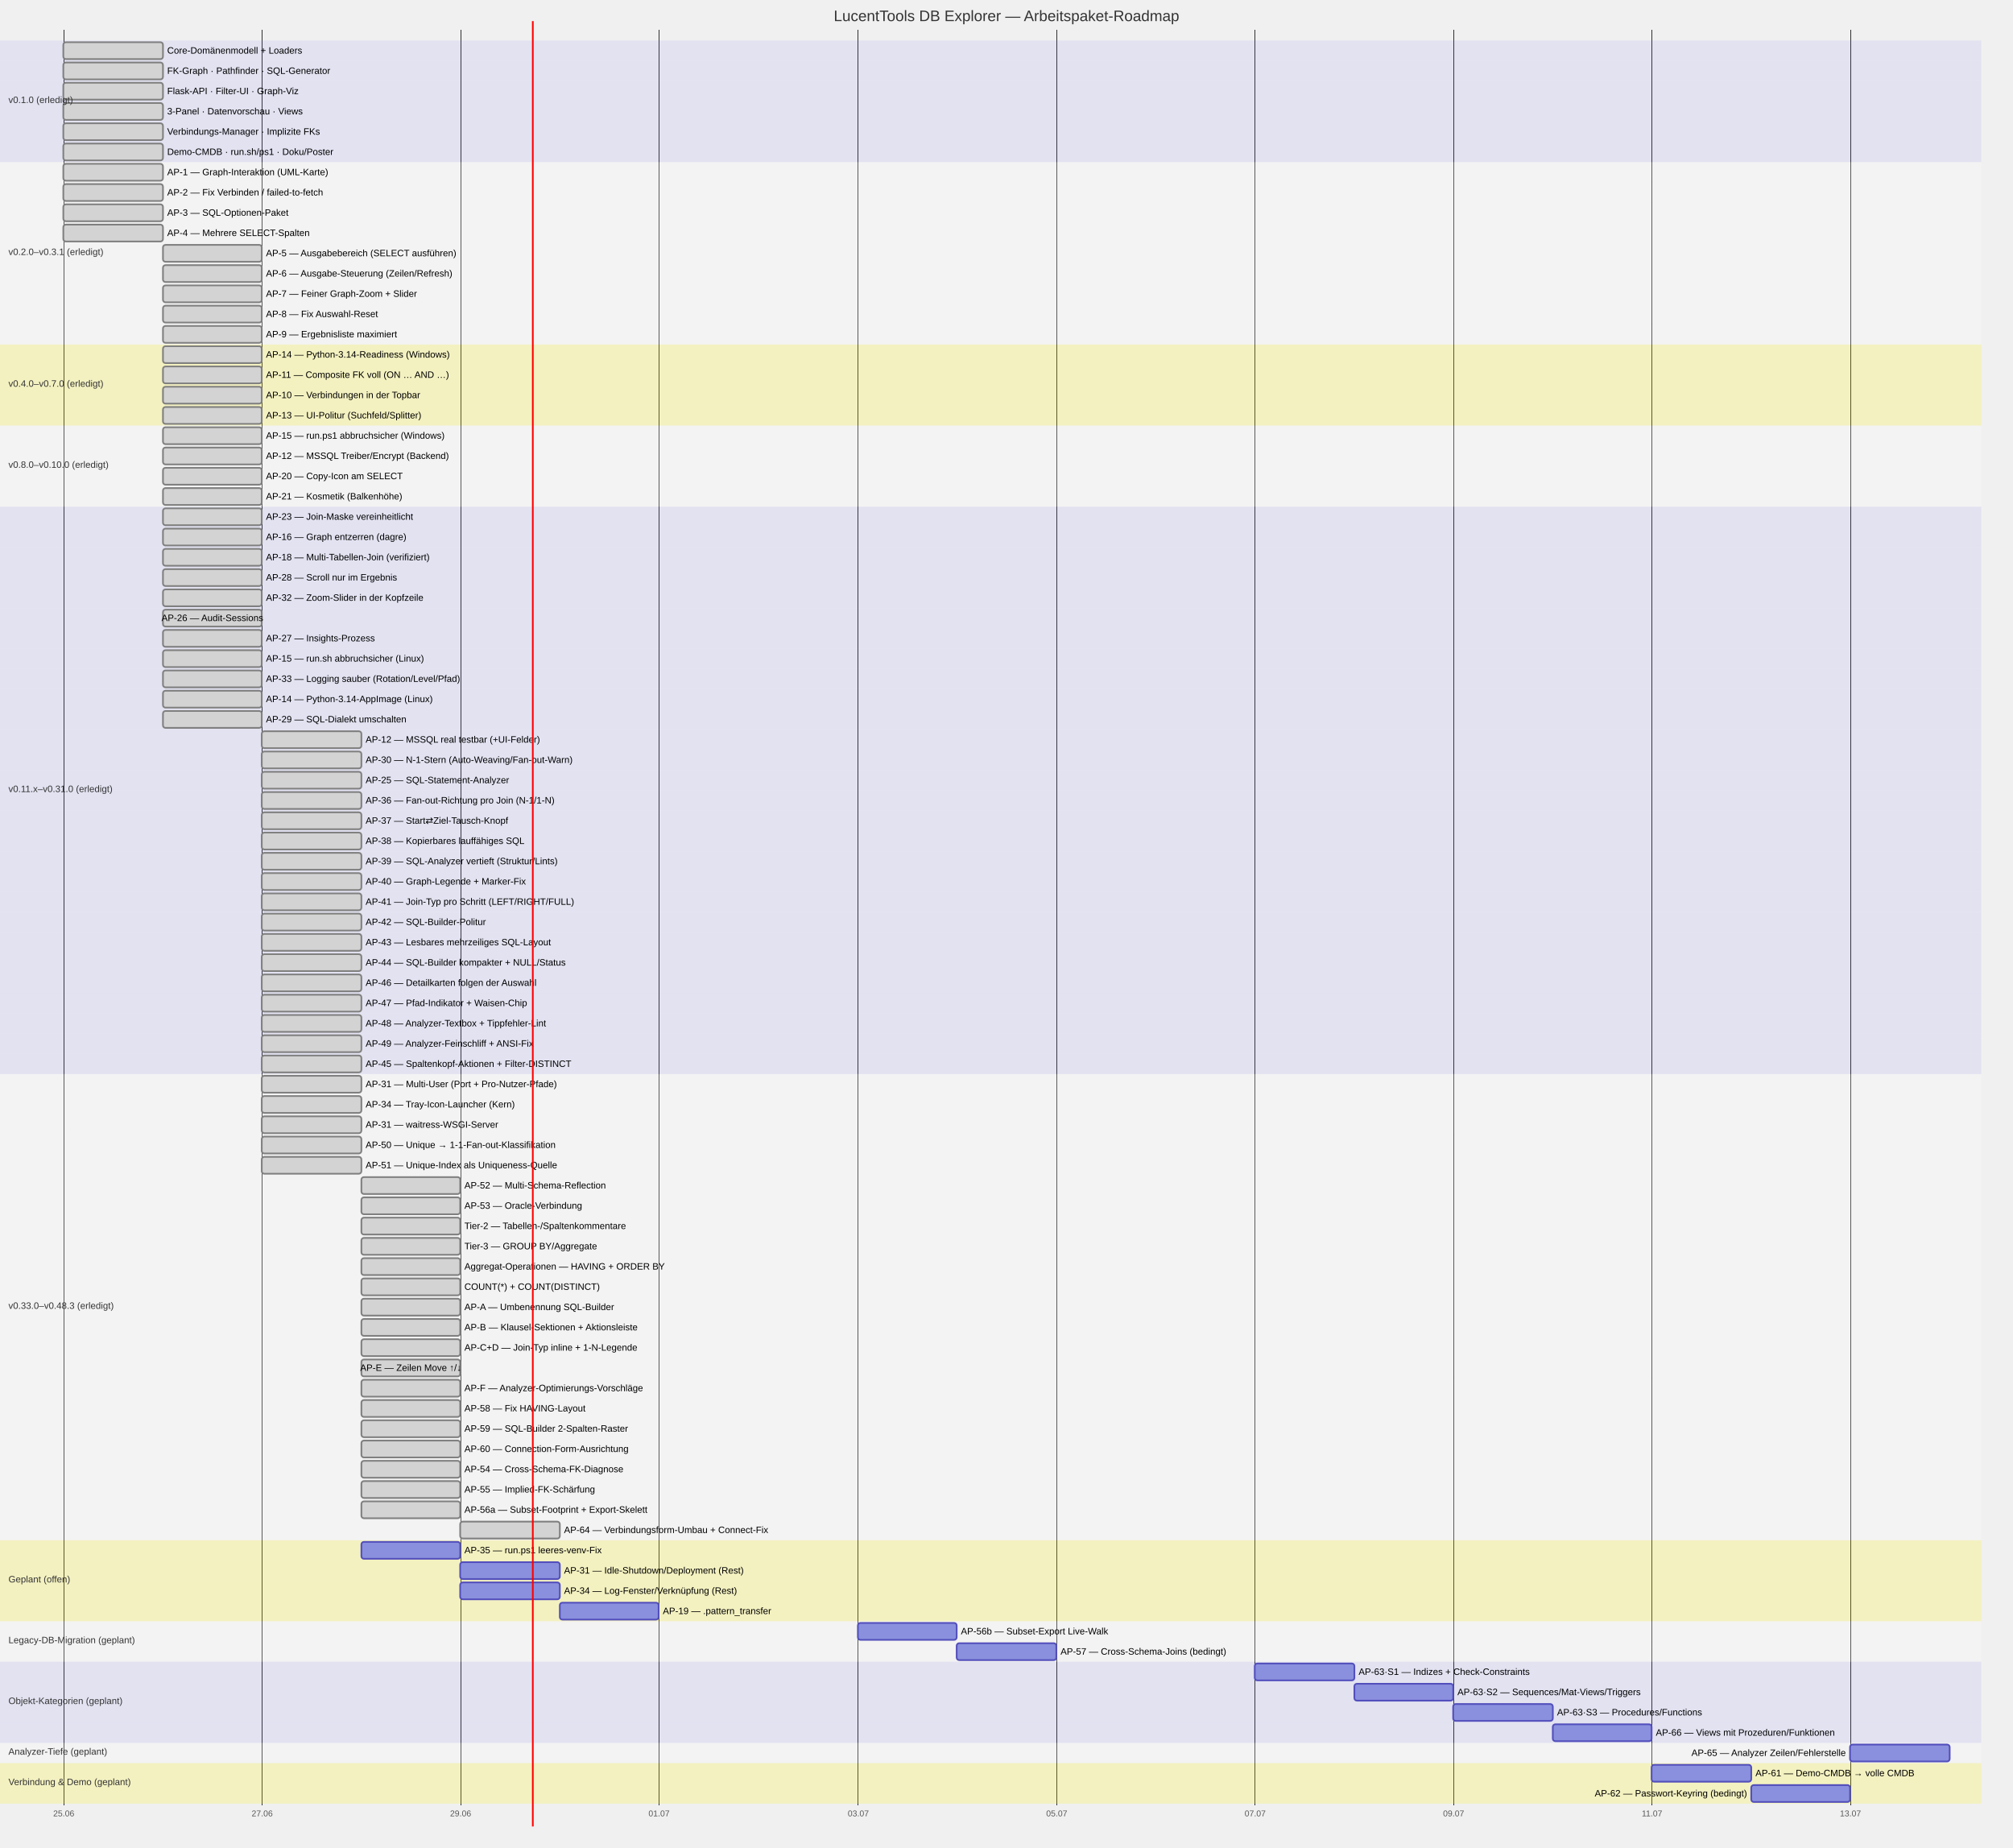
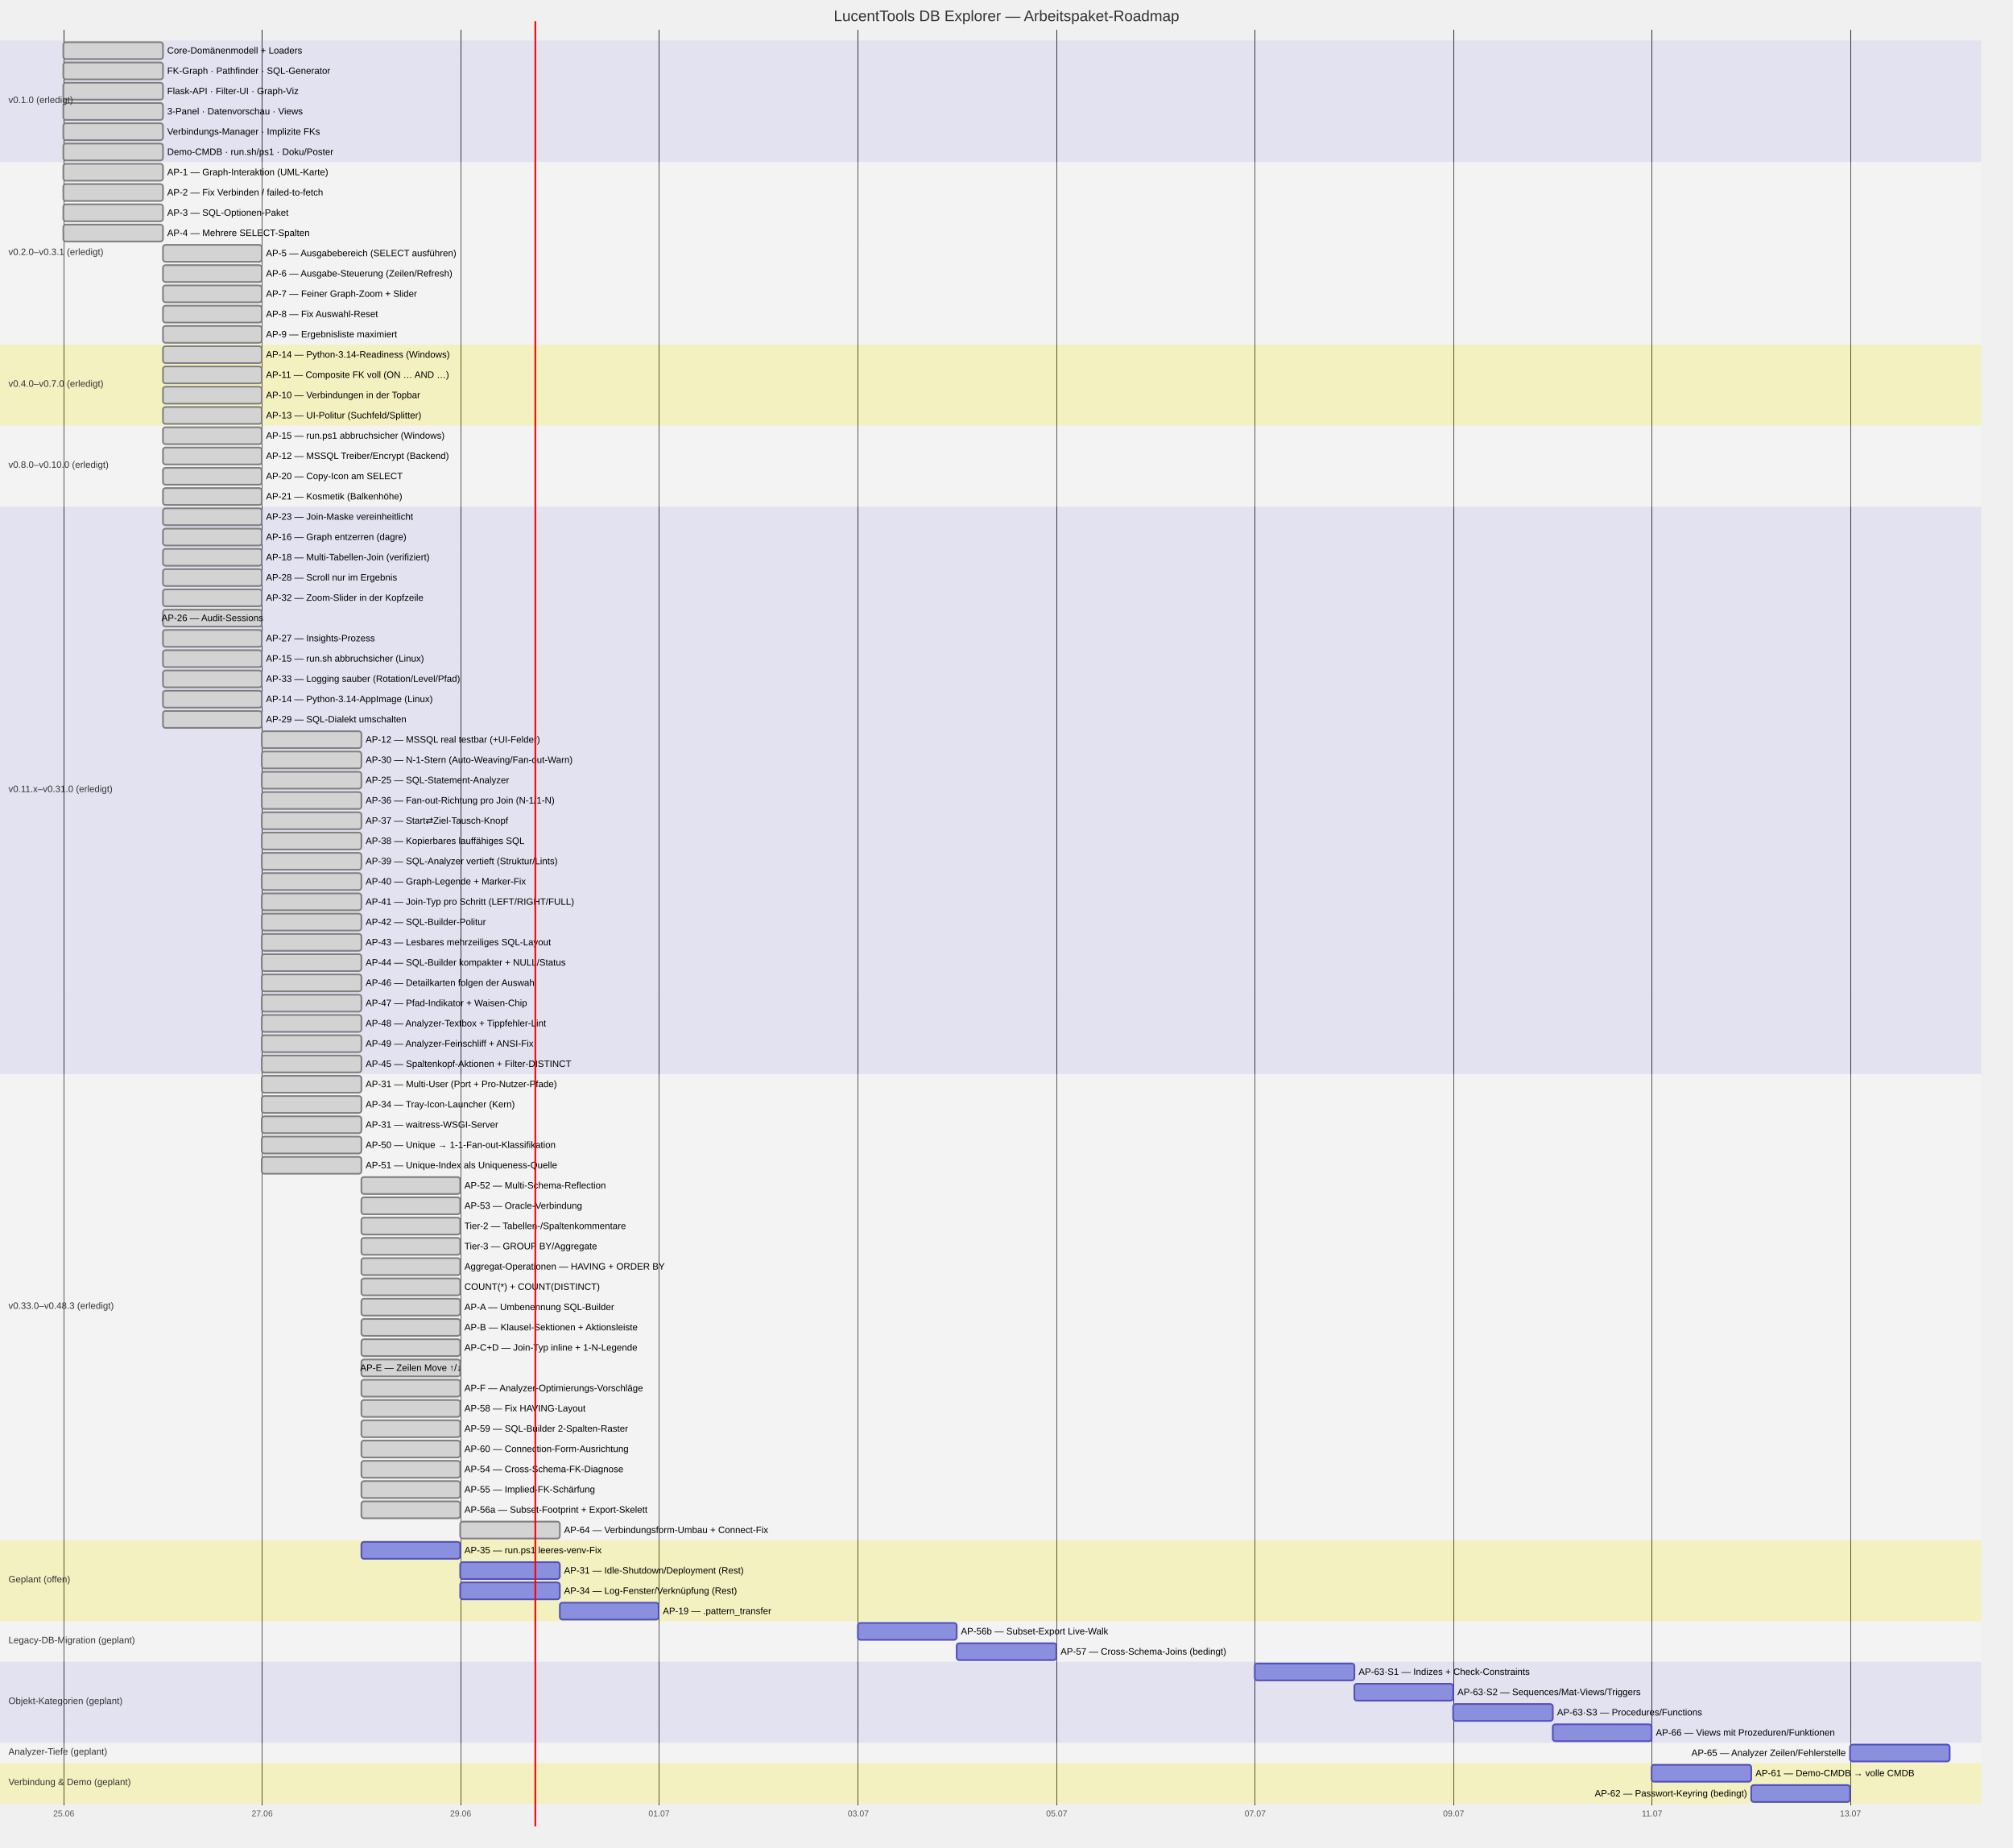
<svg xmlns="http://www.w3.org/2000/svg" id="my-svg" width="2384" viewBox="0 0 2384 2188" style="max-width: 2384px; background-color: transparent;" role="graphics-document document" aria-roledescription="gantt">
  <style>#my-svg{font-family:"trebuchet ms",verdana,arial,sans-serif;font-size:16px;fill:#333;}@keyframes edge-animation-frame{from{stroke-dashoffset:0;}}@keyframes dash{to{stroke-dashoffset:0;}}#my-svg .edge-animation-slow{stroke-dasharray:9,5!important;stroke-dashoffset:900;animation:dash 50s linear infinite;stroke-linecap:round;}#my-svg .edge-animation-fast{stroke-dasharray:9,5!important;stroke-dashoffset:900;animation:dash 20s linear infinite;stroke-linecap:round;}#my-svg .error-icon{fill:#552222;}#my-svg .error-text{fill:#552222;stroke:#552222;}#my-svg .edge-thickness-normal{stroke-width:1px;}#my-svg .edge-thickness-thick{stroke-width:3.5px;}#my-svg .edge-pattern-solid{stroke-dasharray:0;}#my-svg .edge-thickness-invisible{stroke-width:0;fill:none;}#my-svg .edge-pattern-dashed{stroke-dasharray:3;}#my-svg .edge-pattern-dotted{stroke-dasharray:2;}#my-svg .marker{fill:#333333;stroke:#333333;}#my-svg .marker.cross{stroke:#333333;}#my-svg svg{font-family:"trebuchet ms",verdana,arial,sans-serif;font-size:16px;}#my-svg p{margin:0;}#my-svg .mermaid-main-font{font-family:"trebuchet ms",verdana,arial,sans-serif;}#my-svg .exclude-range{fill:#eeeeee;}#my-svg .section{stroke:none;opacity:0.2;}#my-svg .section0{fill:rgba(102, 102, 255, 0.49);}#my-svg .section2{fill:#fff400;}#my-svg .section1,#my-svg .section3{fill:white;opacity:0.2;}#my-svg .sectionTitle0{fill:#333;}#my-svg .sectionTitle1{fill:#333;}#my-svg .sectionTitle2{fill:#333;}#my-svg .sectionTitle3{fill:#333;}#my-svg .sectionTitle{text-anchor:start;font-family:"trebuchet ms",verdana,arial,sans-serif;}#my-svg .grid .tick{stroke:lightgrey;opacity:0.8;shape-rendering:crispEdges;}#my-svg .grid .tick text{font-family:"trebuchet ms",verdana,arial,sans-serif;fill:#333;}#my-svg .grid path{stroke-width:0;}#my-svg .today{fill:none;stroke:red;stroke-width:2px;}#my-svg .task{stroke-width:2;}#my-svg .taskText{text-anchor:middle;font-family:"trebuchet ms",verdana,arial,sans-serif;}#my-svg .taskTextOutsideRight{fill:black;text-anchor:start;font-family:"trebuchet ms",verdana,arial,sans-serif;}#my-svg .taskTextOutsideLeft{fill:black;text-anchor:end;}#my-svg .task.clickable{cursor:pointer;}#my-svg .taskText.clickable{cursor:pointer;fill:#003163!important;font-weight:bold;}#my-svg .taskTextOutsideLeft.clickable{cursor:pointer;fill:#003163!important;font-weight:bold;}#my-svg .taskTextOutsideRight.clickable{cursor:pointer;fill:#003163!important;font-weight:bold;}#my-svg .taskText0,#my-svg .taskText1,#my-svg .taskText2,#my-svg .taskText3{fill:white;}#my-svg .task0,#my-svg .task1,#my-svg .task2,#my-svg .task3{fill:#8a90dd;stroke:#534fbc;}#my-svg .taskTextOutside0,#my-svg .taskTextOutside2{fill:black;}#my-svg .taskTextOutside1,#my-svg .taskTextOutside3{fill:black;}#my-svg .active0,#my-svg .active1,#my-svg .active2,#my-svg .active3{fill:#bfc7ff;stroke:#534fbc;}#my-svg .activeText0,#my-svg .activeText1,#my-svg .activeText2,#my-svg .activeText3{fill:black!important;}#my-svg .done0,#my-svg .done1,#my-svg .done2,#my-svg .done3{stroke:grey;fill:lightgrey;stroke-width:2;}#my-svg .doneText0,#my-svg .doneText1,#my-svg .doneText2,#my-svg .doneText3{fill:black!important;}#my-svg .doneText0.taskTextOutsideLeft,#my-svg .doneText0.taskTextOutsideRight,#my-svg .doneText1.taskTextOutsideLeft,#my-svg .doneText1.taskTextOutsideRight,#my-svg .doneText2.taskTextOutsideLeft,#my-svg .doneText2.taskTextOutsideRight,#my-svg .doneText3.taskTextOutsideLeft,#my-svg .doneText3.taskTextOutsideRight{fill:black!important;}#my-svg .crit0,#my-svg .crit1,#my-svg .crit2,#my-svg .crit3{stroke:#ff8888;fill:red;stroke-width:2;}#my-svg .activeCrit0,#my-svg .activeCrit1,#my-svg .activeCrit2,#my-svg .activeCrit3{stroke:#ff8888;fill:#bfc7ff;stroke-width:2;}#my-svg .doneCrit0,#my-svg .doneCrit1,#my-svg .doneCrit2,#my-svg .doneCrit3{stroke:#ff8888;fill:lightgrey;stroke-width:2;cursor:pointer;shape-rendering:crispEdges;}#my-svg .milestone{transform:rotate(45deg) scale(0.8,0.8);}#my-svg .milestoneText{font-style:italic;}#my-svg .doneCritText0,#my-svg .doneCritText1,#my-svg .doneCritText2,#my-svg .doneCritText3{fill:black!important;}#my-svg .doneCritText0.taskTextOutsideLeft,#my-svg .doneCritText0.taskTextOutsideRight,#my-svg .doneCritText1.taskTextOutsideLeft,#my-svg .doneCritText1.taskTextOutsideRight,#my-svg .doneCritText2.taskTextOutsideLeft,#my-svg .doneCritText2.taskTextOutsideRight,#my-svg .doneCritText3.taskTextOutsideLeft,#my-svg .doneCritText3.taskTextOutsideRight{fill:black!important;}#my-svg .vert{stroke:navy;}#my-svg .vertText{font-size:15px;text-anchor:middle;fill:navy!important;}#my-svg .activeCritText0,#my-svg .activeCritText1,#my-svg .activeCritText2,#my-svg .activeCritText3{fill:black!important;}#my-svg .titleText{text-anchor:middle;font-size:18px;fill:#333;font-family:"trebuchet ms",verdana,arial,sans-serif;}#my-svg .node .neo-node{stroke:#9370DB;}#my-svg [data-look="neo"].node rect,#my-svg [data-look="neo"].cluster rect,#my-svg [data-look="neo"].node polygon{stroke:#9370DB;filter:drop-shadow(1px 2px 2px rgba(185, 185, 185, 1));}#my-svg [data-look="neo"].node path{stroke:#9370DB;stroke-width:1px;}#my-svg [data-look="neo"].node .outer-path{filter:drop-shadow(1px 2px 2px rgba(185, 185, 185, 1));}#my-svg [data-look="neo"].node .neo-line path{stroke:#9370DB;filter:none;}#my-svg [data-look="neo"].node circle{stroke:#9370DB;filter:drop-shadow(1px 2px 2px rgba(185, 185, 185, 1));}#my-svg [data-look="neo"].node circle .state-start{fill:#000000;}#my-svg [data-look="neo"].icon-shape .icon{fill:#9370DB;filter:drop-shadow(1px 2px 2px rgba(185, 185, 185, 1));}#my-svg [data-look="neo"].icon-shape .icon-neo path{stroke:#9370DB;filter:drop-shadow(1px 2px 2px rgba(185, 185, 185, 1));}#my-svg :root{--mermaid-font-family:"trebuchet ms",verdana,arial,sans-serif;}</style>
  <g />
  <g class="grid" transform="translate(75, 2138)" fill="none" font-size="10" font-family="sans-serif" text-anchor="middle">
    <path class="domain" stroke="currentColor" d="M0.5,-2103V0.5H2234.5V-2103" />
    <g class="tick" opacity="1" transform="translate(0.5,0)">
      <line stroke="currentColor" y2="-2103" />
      <text fill="#000" y="3" dy="1em" stroke="none" font-size="10" style="text-anchor: middle;"> 25.06</text>
    </g>
    <g class="tick" opacity="1" transform="translate(235.5,0)">
      <line stroke="currentColor" y2="-2103" />
      <text fill="#000" y="3" dy="1em" stroke="none" font-size="10" style="text-anchor: middle;"> 27.06</text>
    </g>
    <g class="tick" opacity="1" transform="translate(470.5,0)">
      <line stroke="currentColor" y2="-2103" />
      <text fill="#000" y="3" dy="1em" stroke="none" font-size="10" style="text-anchor: middle;"> 29.06</text>
    </g>
    <g class="tick" opacity="1" transform="translate(705.5,0)">
      <line stroke="currentColor" y2="-2103" />
      <text fill="#000" y="3" dy="1em" stroke="none" font-size="10" style="text-anchor: middle;"> 01.07</text>
    </g>
    <g class="tick" opacity="1" transform="translate(941.5,0)">
      <line stroke="currentColor" y2="-2103" />
      <text fill="#000" y="3" dy="1em" stroke="none" font-size="10" style="text-anchor: middle;"> 03.07</text>
    </g>
    <g class="tick" opacity="1" transform="translate(1176.5,0)">
      <line stroke="currentColor" y2="-2103" />
      <text fill="#000" y="3" dy="1em" stroke="none" font-size="10" style="text-anchor: middle;"> 05.07</text>
    </g>
    <g class="tick" opacity="1" transform="translate(1411.5,0)">
      <line stroke="currentColor" y2="-2103" />
      <text fill="#000" y="3" dy="1em" stroke="none" font-size="10" style="text-anchor: middle;"> 07.07</text>
    </g>
    <g class="tick" opacity="1" transform="translate(1646.5,0)">
      <line stroke="currentColor" y2="-2103" />
      <text fill="#000" y="3" dy="1em" stroke="none" font-size="10" style="text-anchor: middle;"> 09.07</text>
    </g>
    <g class="tick" opacity="1" transform="translate(1881.5,0)">
      <line stroke="currentColor" y2="-2103" />
      <text fill="#000" y="3" dy="1em" stroke="none" font-size="10" style="text-anchor: middle;"> 11.07</text>
    </g>
    <g class="tick" opacity="1" transform="translate(2116.5,0)">
      <line stroke="currentColor" y2="-2103" />
      <text fill="#000" y="3" dy="1em" stroke="none" font-size="10" style="text-anchor: middle;"> 13.07</text>
    </g>
  </g>
  <g>
    <rect x="0" y="48" width="2346.5" height="24" class="section section0" />
    <rect x="0" y="72" width="2346.5" height="24" class="section section0" />
    <rect x="0" y="96" width="2346.5" height="24" class="section section0" />
    <rect x="0" y="120" width="2346.5" height="24" class="section section0" />
    <rect x="0" y="144" width="2346.5" height="24" class="section section0" />
    <rect x="0" y="168" width="2346.5" height="24" class="section section0" />
    <rect x="0" y="192" width="2346.5" height="24" class="section section1" />
    <rect x="0" y="216" width="2346.5" height="24" class="section section1" />
    <rect x="0" y="240" width="2346.5" height="24" class="section section1" />
    <rect x="0" y="264" width="2346.5" height="24" class="section section1" />
    <rect x="0" y="288" width="2346.5" height="24" class="section section1" />
    <rect x="0" y="312" width="2346.5" height="24" class="section section1" />
    <rect x="0" y="336" width="2346.5" height="24" class="section section1" />
    <rect x="0" y="360" width="2346.5" height="24" class="section section1" />
    <rect x="0" y="384" width="2346.5" height="24" class="section section1" />
    <rect x="0" y="408" width="2346.5" height="24" class="section section2" />
    <rect x="0" y="432" width="2346.5" height="24" class="section section2" />
    <rect x="0" y="456" width="2346.5" height="24" class="section section2" />
    <rect x="0" y="480" width="2346.5" height="24" class="section section2" />
    <rect x="0" y="504" width="2346.5" height="24" class="section section3" />
    <rect x="0" y="528" width="2346.5" height="24" class="section section3" />
    <rect x="0" y="552" width="2346.5" height="24" class="section section3" />
    <rect x="0" y="576" width="2346.5" height="24" class="section section3" />
    <rect x="0" y="600" width="2346.5" height="24" class="section section0" />
    <rect x="0" y="624" width="2346.5" height="24" class="section section0" />
    <rect x="0" y="648" width="2346.5" height="24" class="section section0" />
    <rect x="0" y="672" width="2346.5" height="24" class="section section0" />
    <rect x="0" y="696" width="2346.5" height="24" class="section section0" />
    <rect x="0" y="720" width="2346.5" height="24" class="section section0" />
    <rect x="0" y="744" width="2346.5" height="24" class="section section0" />
    <rect x="0" y="768" width="2346.5" height="24" class="section section0" />
    <rect x="0" y="792" width="2346.5" height="24" class="section section0" />
    <rect x="0" y="816" width="2346.5" height="24" class="section section0" />
    <rect x="0" y="840" width="2346.5" height="24" class="section section0" />
    <rect x="0" y="864" width="2346.5" height="24" class="section section0" />
    <rect x="0" y="888" width="2346.5" height="24" class="section section0" />
    <rect x="0" y="912" width="2346.5" height="24" class="section section0" />
    <rect x="0" y="936" width="2346.5" height="24" class="section section0" />
    <rect x="0" y="960" width="2346.5" height="24" class="section section0" />
    <rect x="0" y="984" width="2346.5" height="24" class="section section0" />
    <rect x="0" y="1008" width="2346.5" height="24" class="section section0" />
    <rect x="0" y="1032" width="2346.5" height="24" class="section section0" />
    <rect x="0" y="1056" width="2346.5" height="24" class="section section0" />
    <rect x="0" y="1080" width="2346.5" height="24" class="section section0" />
    <rect x="0" y="1104" width="2346.5" height="24" class="section section0" />
    <rect x="0" y="1128" width="2346.5" height="24" class="section section0" />
    <rect x="0" y="1152" width="2346.5" height="24" class="section section0" />
    <rect x="0" y="1176" width="2346.5" height="24" class="section section0" />
    <rect x="0" y="1200" width="2346.5" height="24" class="section section0" />
    <rect x="0" y="1224" width="2346.5" height="24" class="section section0" />
    <rect x="0" y="1248" width="2346.5" height="24" class="section section0" />
    <rect x="0" y="1272" width="2346.5" height="24" class="section section1" />
    <rect x="0" y="1296" width="2346.5" height="24" class="section section1" />
    <rect x="0" y="1320" width="2346.5" height="24" class="section section1" />
    <rect x="0" y="1344" width="2346.5" height="24" class="section section1" />
    <rect x="0" y="1368" width="2346.5" height="24" class="section section1" />
    <rect x="0" y="1392" width="2346.5" height="24" class="section section1" />
    <rect x="0" y="1416" width="2346.5" height="24" class="section section1" />
    <rect x="0" y="1440" width="2346.5" height="24" class="section section1" />
    <rect x="0" y="1464" width="2346.5" height="24" class="section section1" />
    <rect x="0" y="1488" width="2346.5" height="24" class="section section1" />
    <rect x="0" y="1512" width="2346.5" height="24" class="section section1" />
    <rect x="0" y="1536" width="2346.5" height="24" class="section section1" />
    <rect x="0" y="1560" width="2346.5" height="24" class="section section1" />
    <rect x="0" y="1584" width="2346.5" height="24" class="section section1" />
    <rect x="0" y="1608" width="2346.5" height="24" class="section section1" />
    <rect x="0" y="1632" width="2346.5" height="24" class="section section1" />
    <rect x="0" y="1656" width="2346.5" height="24" class="section section1" />
    <rect x="0" y="1680" width="2346.5" height="24" class="section section1" />
    <rect x="0" y="1704" width="2346.5" height="24" class="section section1" />
    <rect x="0" y="1728" width="2346.5" height="24" class="section section1" />
    <rect x="0" y="1752" width="2346.5" height="24" class="section section1" />
    <rect x="0" y="1776" width="2346.5" height="24" class="section section1" />
    <rect x="0" y="1824" width="2346.5" height="24" class="section section2" />
    <rect x="0" y="1800" width="2346.5" height="24" class="section section1" />
    <rect x="0" y="1848" width="2346.5" height="24" class="section section2" />
    <rect x="0" y="1872" width="2346.5" height="24" class="section section2" />
    <rect x="0" y="1896" width="2346.5" height="24" class="section section2" />
    <rect x="0" y="1920" width="2346.5" height="24" class="section section3" />
    <rect x="0" y="1944" width="2346.5" height="24" class="section section3" />
    <rect x="0" y="1968" width="2346.5" height="24" class="section section0" />
    <rect x="0" y="1992" width="2346.5" height="24" class="section section0" />
    <rect x="0" y="2016" width="2346.5" height="24" class="section section0" />
    <rect x="0" y="2040" width="2346.5" height="24" class="section section0" />
    <rect x="0" y="2088" width="2346.5" height="24" class="section section2" />
    <rect x="0" y="2112" width="2346.5" height="24" class="section section2" />
    <rect x="0" y="2064" width="2346.5" height="24" class="section section1" />
  </g>
  <g>
    <rect id="my-svg-d1" rx="3" ry="3" x="75" y="50" width="118" height="20" transform-origin="134px 60px" class="task done0" />
    <rect id="my-svg-d2" rx="3" ry="3" x="75" y="74" width="118" height="20" transform-origin="134px 84px" class="task done0" />
    <rect id="my-svg-d3" rx="3" ry="3" x="75" y="98" width="118" height="20" transform-origin="134px 108px" class="task done0" />
    <rect id="my-svg-d4" rx="3" ry="3" x="75" y="122" width="118" height="20" transform-origin="134px 132px" class="task done0" />
    <rect id="my-svg-d5" rx="3" ry="3" x="75" y="146" width="118" height="20" transform-origin="134px 156px" class="task done0" />
    <rect id="my-svg-d6" rx="3" ry="3" x="75" y="170" width="118" height="20" transform-origin="134px 180px" class="task done0" />
    <rect id="my-svg-a1" rx="3" ry="3" x="75" y="194" width="118" height="20" transform-origin="134px 204px" class="task done1" />
    <rect id="my-svg-a2" rx="3" ry="3" x="75" y="218" width="118" height="20" transform-origin="134px 228px" class="task done1" />
    <rect id="my-svg-a3" rx="3" ry="3" x="75" y="242" width="118" height="20" transform-origin="134px 252px" class="task done1" />
    <rect id="my-svg-a4" rx="3" ry="3" x="75" y="266" width="118" height="20" transform-origin="134px 276px" class="task done1" />
    <rect id="my-svg-a5" rx="3" ry="3" x="193" y="290" width="117" height="20" transform-origin="251.5px 300px" class="task done1" />
    <rect id="my-svg-a6" rx="3" ry="3" x="193" y="314" width="117" height="20" transform-origin="251.5px 324px" class="task done1" />
    <rect id="my-svg-a7" rx="3" ry="3" x="193" y="338" width="117" height="20" transform-origin="251.5px 348px" class="task done1" />
    <rect id="my-svg-a8" rx="3" ry="3" x="193" y="362" width="117" height="20" transform-origin="251.5px 372px" class="task done1" />
    <rect id="my-svg-a9" rx="3" ry="3" x="193" y="386" width="117" height="20" transform-origin="251.5px 396px" class="task done1" />
    <rect id="my-svg-b1" rx="3" ry="3" x="193" y="410" width="117" height="20" transform-origin="251.5px 420px" class="task done2" />
    <rect id="my-svg-b2" rx="3" ry="3" x="193" y="434" width="117" height="20" transform-origin="251.5px 444px" class="task done2" />
    <rect id="my-svg-b3" rx="3" ry="3" x="193" y="458" width="117" height="20" transform-origin="251.5px 468px" class="task done2" />
    <rect id="my-svg-b4" rx="3" ry="3" x="193" y="482" width="117" height="20" transform-origin="251.5px 492px" class="task done2" />
    <rect id="my-svg-c1" rx="3" ry="3" x="193" y="506" width="117" height="20" transform-origin="251.5px 516px" class="task done3" />
    <rect id="my-svg-c2" rx="3" ry="3" x="193" y="530" width="117" height="20" transform-origin="251.5px 540px" class="task done3" />
    <rect id="my-svg-c3" rx="3" ry="3" x="193" y="554" width="117" height="20" transform-origin="251.5px 564px" class="task done3" />
    <rect id="my-svg-c4" rx="3" ry="3" x="193" y="578" width="117" height="20" transform-origin="251.5px 588px" class="task done3" />
    <rect id="my-svg-e1" rx="3" ry="3" x="193" y="602" width="117" height="20" transform-origin="251.5px 612px" class="task done0" />
    <rect id="my-svg-e2" rx="3" ry="3" x="193" y="626" width="117" height="20" transform-origin="251.5px 636px" class="task done0" />
    <rect id="my-svg-e3" rx="3" ry="3" x="193" y="650" width="117" height="20" transform-origin="251.5px 660px" class="task done0" />
    <rect id="my-svg-e4" rx="3" ry="3" x="193" y="674" width="117" height="20" transform-origin="251.5px 684px" class="task done0" />
    <rect id="my-svg-e5" rx="3" ry="3" x="193" y="698" width="117" height="20" transform-origin="251.5px 708px" class="task done0" />
    <rect id="my-svg-e6" rx="3" ry="3" x="193" y="722" width="117" height="20" transform-origin="251.5px 732px" class="task done0" />
    <rect id="my-svg-e7" rx="3" ry="3" x="193" y="746" width="117" height="20" transform-origin="251.5px 756px" class="task done0" />
    <rect id="my-svg-e8" rx="3" ry="3" x="193" y="770" width="117" height="20" transform-origin="251.5px 780px" class="task done0" />
    <rect id="my-svg-e9" rx="3" ry="3" x="193" y="794" width="117" height="20" transform-origin="251.5px 804px" class="task done0" />
    <rect id="my-svg-e10" rx="3" ry="3" x="193" y="818" width="117" height="20" transform-origin="251.5px 828px" class="task done0" />
    <rect id="my-svg-e11" rx="3" ry="3" x="193" y="842" width="117" height="20" transform-origin="251.5px 852px" class="task done0" />
    <rect id="my-svg-e12" rx="3" ry="3" x="310" y="866" width="118" height="20" transform-origin="369px 876px" class="task done0" />
    <rect id="my-svg-e13" rx="3" ry="3" x="310" y="890" width="118" height="20" transform-origin="369px 900px" class="task done0" />
    <rect id="my-svg-e14" rx="3" ry="3" x="310" y="914" width="118" height="20" transform-origin="369px 924px" class="task done0" />
    <rect id="my-svg-e15" rx="3" ry="3" x="310" y="938" width="118" height="20" transform-origin="369px 948px" class="task done0" />
    <rect id="my-svg-e16" rx="3" ry="3" x="310" y="962" width="118" height="20" transform-origin="369px 972px" class="task done0" />
    <rect id="my-svg-e17" rx="3" ry="3" x="310" y="986" width="118" height="20" transform-origin="369px 996px" class="task done0" />
    <rect id="my-svg-e18" rx="3" ry="3" x="310" y="1010" width="118" height="20" transform-origin="369px 1020px" class="task done0" />
    <rect id="my-svg-e19" rx="3" ry="3" x="310" y="1034" width="118" height="20" transform-origin="369px 1044px" class="task done0" />
    <rect id="my-svg-e20" rx="3" ry="3" x="310" y="1058" width="118" height="20" transform-origin="369px 1068px" class="task done0" />
    <rect id="my-svg-e21" rx="3" ry="3" x="310" y="1082" width="118" height="20" transform-origin="369px 1092px" class="task done0" />
    <rect id="my-svg-e22" rx="3" ry="3" x="310" y="1106" width="118" height="20" transform-origin="369px 1116px" class="task done0" />
    <rect id="my-svg-e23" rx="3" ry="3" x="310" y="1130" width="118" height="20" transform-origin="369px 1140px" class="task done0" />
    <rect id="my-svg-e24" rx="3" ry="3" x="310" y="1154" width="118" height="20" transform-origin="369px 1164px" class="task done0" />
    <rect id="my-svg-e25" rx="3" ry="3" x="310" y="1178" width="118" height="20" transform-origin="369px 1188px" class="task done0" />
    <rect id="my-svg-e26" rx="3" ry="3" x="310" y="1202" width="118" height="20" transform-origin="369px 1212px" class="task done0" />
    <rect id="my-svg-e27" rx="3" ry="3" x="310" y="1226" width="118" height="20" transform-origin="369px 1236px" class="task done0" />
    <rect id="my-svg-e28" rx="3" ry="3" x="310" y="1250" width="118" height="20" transform-origin="369px 1260px" class="task done0" />
    <rect id="my-svg-f1" rx="3" ry="3" x="310" y="1274" width="118" height="20" transform-origin="369px 1284px" class="task done1" />
    <rect id="my-svg-f2" rx="3" ry="3" x="310" y="1298" width="118" height="20" transform-origin="369px 1308px" class="task done1" />
    <rect id="my-svg-f3" rx="3" ry="3" x="310" y="1322" width="118" height="20" transform-origin="369px 1332px" class="task done1" />
    <rect id="my-svg-f4" rx="3" ry="3" x="310" y="1346" width="118" height="20" transform-origin="369px 1356px" class="task done1" />
    <rect id="my-svg-f5" rx="3" ry="3" x="310" y="1370" width="118" height="20" transform-origin="369px 1380px" class="task done1" />
    <rect id="my-svg-f6" rx="3" ry="3" x="428" y="1394" width="117" height="20" transform-origin="486.5px 1404px" class="task done1" />
    <rect id="my-svg-f7" rx="3" ry="3" x="428" y="1418" width="117" height="20" transform-origin="486.5px 1428px" class="task done1" />
    <rect id="my-svg-f8" rx="3" ry="3" x="428" y="1442" width="117" height="20" transform-origin="486.5px 1452px" class="task done1" />
    <rect id="my-svg-f9" rx="3" ry="3" x="428" y="1466" width="117" height="20" transform-origin="486.5px 1476px" class="task done1" />
    <rect id="my-svg-f10" rx="3" ry="3" x="428" y="1490" width="117" height="20" transform-origin="486.5px 1500px" class="task done1" />
    <rect id="my-svg-f11" rx="3" ry="3" x="428" y="1514" width="117" height="20" transform-origin="486.5px 1524px" class="task done1" />
    <rect id="my-svg-f12" rx="3" ry="3" x="428" y="1538" width="117" height="20" transform-origin="486.5px 1548px" class="task done1" />
    <rect id="my-svg-f13" rx="3" ry="3" x="428" y="1562" width="117" height="20" transform-origin="486.5px 1572px" class="task done1" />
    <rect id="my-svg-f14" rx="3" ry="3" x="428" y="1586" width="117" height="20" transform-origin="486.5px 1596px" class="task done1" />
    <rect id="my-svg-f15" rx="3" ry="3" x="428" y="1610" width="117" height="20" transform-origin="486.5px 1620px" class="task done1" />
    <rect id="my-svg-f16" rx="3" ry="3" x="428" y="1634" width="117" height="20" transform-origin="486.5px 1644px" class="task done1" />
    <rect id="my-svg-f17" rx="3" ry="3" x="428" y="1658" width="117" height="20" transform-origin="486.5px 1668px" class="task done1" />
    <rect id="my-svg-f18" rx="3" ry="3" x="428" y="1682" width="117" height="20" transform-origin="486.5px 1692px" class="task done1" />
    <rect id="my-svg-f19" rx="3" ry="3" x="428" y="1706" width="117" height="20" transform-origin="486.5px 1716px" class="task done1" />
    <rect id="my-svg-f20" rx="3" ry="3" x="428" y="1730" width="117" height="20" transform-origin="486.5px 1740px" class="task done1" />
    <rect id="my-svg-f21" rx="3" ry="3" x="428" y="1754" width="117" height="20" transform-origin="486.5px 1764px" class="task done1" />
    <rect id="my-svg-f22" rx="3" ry="3" x="428" y="1778" width="117" height="20" transform-origin="486.5px 1788px" class="task done1" />
    <rect id="my-svg-p3" rx="3" ry="3" x="428" y="1826" width="117" height="20" transform-origin="486.5px 1836px" class="task task2" />
    <rect id="my-svg-f23" rx="3" ry="3" x="545" y="1802" width="118" height="20" transform-origin="604px 1812px" class="task done1" />
    <rect id="my-svg-p5" rx="3" ry="3" x="545" y="1850" width="118" height="20" transform-origin="604px 1860px" class="task task2" />
    <rect id="my-svg-p6" rx="3" ry="3" x="545" y="1874" width="118" height="20" transform-origin="604px 1884px" class="task task2" />
    <rect id="my-svg-p11" rx="3" ry="3" x="663" y="1898" width="117" height="20" transform-origin="721.5px 1908px" class="task task2" />
    <rect id="my-svg-p22" rx="3" ry="3" x="1016" y="1922" width="117" height="20" transform-origin="1074.5px 1932px" class="task task3" />
    <rect id="my-svg-p23" rx="3" ry="3" x="1133" y="1946" width="118" height="20" transform-origin="1192px 1956px" class="task task3" />
    <rect id="my-svg-p30" rx="3" ry="3" x="1486" y="1970" width="118" height="20" transform-origin="1545px 1980px" class="task task0" />
    <rect id="my-svg-p31" rx="3" ry="3" x="1604" y="1994" width="117" height="20" transform-origin="1662.5px 2004px" class="task task0" />
    <rect id="my-svg-p32" rx="3" ry="3" x="1721" y="2018" width="118" height="20" transform-origin="1780px 2028px" class="task task0" />
    <rect id="my-svg-p33" rx="3" ry="3" x="1839" y="2042" width="117" height="20" transform-origin="1897.5px 2052px" class="task task0" />
    <rect id="my-svg-p41" rx="3" ry="3" x="1956" y="2090" width="118" height="20" transform-origin="2015px 2100px" class="task task2" />
    <rect id="my-svg-p42" rx="3" ry="3" x="2074" y="2114" width="117" height="20" transform-origin="2132.5px 2124px" class="task task2" />
    <rect id="my-svg-p35" rx="3" ry="3" x="2191" y="2066" width="118" height="20" transform-origin="2250px 2076px" class="task task1" />
    <text id="my-svg-d1-text" font-size="11" x="198" y="63.5" class="taskTextOutsideRight taskTextOutside0  doneText0 width-157.0771484375">Core-Domänenmodell + Loaders          </text>
    <text id="my-svg-d2-text" font-size="11" x="198" y="87.5" class="taskTextOutsideRight taskTextOutside0  doneText0 width-191.59716796875">FK-Graph · Pathfinder · SQL-Generator </text>
    <text id="my-svg-d3-text" font-size="11" x="198" y="111.5" class="taskTextOutsideRight taskTextOutside0  doneText0 width-155.171875">Flask-API · Filter-UI · Graph-Viz     </text>
    <text id="my-svg-d4-text" font-size="11" x="198" y="135.5" class="taskTextOutsideRight taskTextOutside0  doneText0 width-158.5380859375">3-Panel · Datenvorschau · Views       </text>
    <text id="my-svg-d5-text" font-size="11" x="198" y="159.5" class="taskTextOutsideRight taskTextOutside0  doneText0 width-179.1416015625">Verbindungs-Manager · Implizite FKs   </text>
    <text id="my-svg-d6-text" font-size="11" x="198" y="183.5" class="taskTextOutsideRight taskTextOutside0  doneText0 width-194.73388671875">Demo-CMDB · run.sh/ps1 · Doku/Poster  </text>
    <text id="my-svg-a1-text" font-size="11" x="198" y="207.5" class="taskTextOutsideRight taskTextOutside1  doneText1 width-187.953125">AP-1 — Graph-Interaktion (UML-Karte)        </text>
    <text id="my-svg-a2-text" font-size="11" x="198" y="231.5" class="taskTextOutsideRight taskTextOutside1  doneText1 width-189.296875">AP-2 — Fix Verbinden / failed-to-fetch      </text>
    <text id="my-svg-a3-text" font-size="11" x="198" y="255.5" class="taskTextOutsideRight taskTextOutside1  doneText1 width-136.41455078125">AP-3 — SQL-Optionen-Paket                   </text>
    <text id="my-svg-a4-text" font-size="11" x="198" y="279.5" class="taskTextOutsideRight taskTextOutside1  doneText1 width-156.21875">AP-4 — Mehrere SELECT-Spalten               </text>
    <text id="my-svg-a5-text" font-size="11" x="315" y="303.5" class="taskTextOutsideRight taskTextOutside1  doneText1 width-212.640625">AP-5 — Ausgabebereich (SELECT ausführen)    </text>
    <text id="my-svg-a6-text" font-size="11" x="315" y="327.5" class="taskTextOutsideRight taskTextOutside1  doneText1 width-214.796875">AP-6 — Ausgabe-Steuerung (Zeilen/Refresh)   </text>
    <text id="my-svg-a7-text" font-size="11" x="315" y="351.5" class="taskTextOutsideRight taskTextOutside1  doneText1 width-173.501953125">AP-7 — Feiner Graph-Zoom + Slider           </text>
    <text id="my-svg-a8-text" font-size="11" x="315" y="375.5" class="taskTextOutsideRight taskTextOutside1  doneText1 width-125.8818359375">AP-8 — Fix Auswahl-Reset                    </text>
    <text id="my-svg-a9-text" font-size="11" x="315" y="399.5" class="taskTextOutsideRight taskTextOutside1  doneText1 width-154.16064453125">AP-9 — Ergebnisliste maximiert              </text>
    <text id="my-svg-b1-text" font-size="11" x="315" y="423.5" class="taskTextOutsideRight taskTextOutside2  doneText2 width-208.53125">AP-14 — Python-3.14-Readiness (Windows)     </text>
    <text id="my-svg-b2-text" font-size="11" x="315" y="447.5" class="taskTextOutsideRight taskTextOutside2  doneText2 width-202.59375">AP-11 — Composite FK voll (ON … AND …)      </text>
    <text id="my-svg-b3-text" font-size="11" x="315" y="471.5" class="taskTextOutsideRight taskTextOutside2  doneText2 width-179.13623046875">AP-10 — Verbindungen in der Topbar          </text>
    <text id="my-svg-b4-text" font-size="11" x="315" y="495.5" class="taskTextOutsideRight taskTextOutside2  doneText2 width-185.84375">AP-13 — UI-Politur (Suchfeld/Splitter)      </text>
    <text id="my-svg-c1-text" font-size="11" x="315" y="519.5" class="taskTextOutsideRight taskTextOutside3  doneText3 width-206.4375">AP-15 — run.ps1 abbruchsicher (Windows)     </text>
    <text id="my-svg-c2-text" font-size="11" x="315" y="543.5" class="taskTextOutsideRight taskTextOutside3  doneText3 width-207.84375">AP-12 — MSSQL Treiber/Encrypt (Backend)     </text>
    <text id="my-svg-c3-text" font-size="11" x="315" y="567.5" class="taskTextOutsideRight taskTextOutside3  doneText3 width-149.162109375">AP-20 — Copy-Icon am SELECT                 </text>
    <text id="my-svg-c4-text" font-size="11" x="315" y="591.5" class="taskTextOutsideRight taskTextOutside3  doneText3 width-155.546875">AP-21 — Kosmetik (Balkenhöhe)               </text>
    <text id="my-svg-e1-text" font-size="11" x="315" y="615.5" class="taskTextOutsideRight taskTextOutside0  doneText0 width-173.287109375">AP-23 — Join-Maske vereinheitlicht          </text>
    <text id="my-svg-e2-text" font-size="11" x="315" y="639.5" class="taskTextOutsideRight taskTextOutside0  doneText0 width-163.109375">AP-16 — Graph entzerren (dagre)             </text>
    <text id="my-svg-e3-text" font-size="11" x="315" y="663.5" class="taskTextOutsideRight taskTextOutside0  doneText0 width-197.640625">AP-18 — Multi-Tabellen-Join (verifiziert)   </text>
    <text id="my-svg-e4-text" font-size="11" x="315" y="687.5" class="taskTextOutsideRight taskTextOutside0  doneText0 width-150.77685546875">AP-28 — Scroll nur im Ergebnis              </text>
    <text id="my-svg-e5-text" font-size="11" x="315" y="711.5" class="taskTextOutsideRight taskTextOutside0  doneText0 width-183.1875">AP-32 — Zoom-Slider in der Kopfzeile        </text>
    <text id="my-svg-e6-text" font-size="11" x="251.5" y="735.5" class="taskText taskText0  doneText0 width-112.70654296875">AP-26 — Audit-Sessions                      </text>
    <text id="my-svg-e7-text" font-size="11" x="315" y="759.5" class="taskTextOutsideRight taskTextOutside0  doneText0 width-120.41943359375">AP-27 — Insights-Prozess                    </text>
    <text id="my-svg-e8-text" font-size="11" x="315" y="783.5" class="taskTextOutsideRight taskTextOutside0  doneText0 width-183.75">AP-15 — run.sh abbruchsicher (Linux)        </text>
    <text id="my-svg-e9-text" font-size="11" x="315" y="807.5" class="taskTextOutsideRight taskTextOutside0  doneText0 width-228.703125">AP-33 — Logging sauber (Rotation/Level/Pfad) </text>
    <text id="my-svg-e10-text" font-size="11" x="315" y="831.5" class="taskTextOutsideRight taskTextOutside0  doneText0 width-192.046875">AP-14 — Python-3.14-AppImage (Linux)         </text>
    <text id="my-svg-e11-text" font-size="11" x="315" y="855.5" class="taskTextOutsideRight taskTextOutside0  doneText0 width-159.8125">AP-29 — SQL-Dialekt umschalten               </text>
    <text id="my-svg-e12-text" font-size="11" x="433" y="879.5" class="taskTextOutsideRight taskTextOutside0  doneText0 width-197.984375">AP-12 — MSSQL real testbar (+UI-Felder)      </text>
    <text id="my-svg-e13-text" font-size="11" x="433" y="903.5" class="taskTextOutsideRight taskTextOutside0  doneText0 width-241.125">AP-30 — N-1-Stern (Auto-Weaving/Fan-out-Warn) </text>
    <text id="my-svg-e14-text" font-size="11" x="433" y="927.5" class="taskTextOutsideRight taskTextOutside0  doneText0 width-163.7373046875">AP-25 — SQL-Statement-Analyzer               </text>
    <text id="my-svg-e15-text" font-size="11" x="433" y="951.5" class="taskTextOutsideRight taskTextOutside0  doneText0 width-221.765625">AP-36 — Fan-out-Richtung pro Join (N-1/1-N)  </text>
    <text id="my-svg-e16-text" font-size="11" x="433" y="975.5" class="taskTextOutsideRight taskTextOutside0  doneText0 width-164.2294921875">AP-37 — Start⇄Ziel-Tausch-Knopf              </text>
    <text id="my-svg-e17-text" font-size="11" x="433" y="999.5" class="taskTextOutsideRight taskTextOutside0  doneText0 width-180.388671875">AP-38 — Kopierbares lauffähiges SQL          </text>
    <text id="my-svg-e18-text" font-size="11" x="433" y="1023.5" class="taskTextOutsideRight taskTextOutside0  doneText0 width-229.40625">AP-39 — SQL-Analyzer vertieft (Struktur/Lints) </text>
    <text id="my-svg-e19-text" font-size="11" x="433" y="1047.5" class="taskTextOutsideRight taskTextOutside0  doneText0 width-182.83251953125">AP-40 — Graph-Legende + Marker-Fix           </text>
    <text id="my-svg-e20-text" font-size="11" x="433" y="1071.5" class="taskTextOutsideRight taskTextOutside0  doneText0 width-240.8125">AP-41 — Join-Typ pro Schritt (LEFT/RIGHT/FULL) </text>
    <text id="my-svg-e21-text" font-size="11" x="433" y="1095.5" class="taskTextOutsideRight taskTextOutside0  doneText0 width-137.5693359375">AP-42 — SQL-Builder-Politur                 </text>
    <text id="my-svg-e22-text" font-size="11" x="433" y="1119.5" class="taskTextOutsideRight taskTextOutside0  doneText0 width-210.3369140625">AP-43 — Lesbares mehrzeiliges SQL-Layout      </text>
    <text id="my-svg-e23-text" font-size="11" x="433" y="1143.5" class="taskTextOutsideRight taskTextOutside0  doneText0 width-230.50537109375">AP-44 — SQL-Builder kompakter + NULL/Status </text>
    <text id="my-svg-e24-text" font-size="11" x="433" y="1167.5" class="taskTextOutsideRight taskTextOutside0  doneText0 width-200.8125">AP-46 — Detailkarten folgen der Auswahl       </text>
    <text id="my-svg-e25-text" font-size="11" x="433" y="1191.5" class="taskTextOutsideRight taskTextOutside0  doneText0 width-185.6875">AP-47 — Pfad-Indikator + Waisen-Chip         </text>
    <text id="my-svg-e26-text" font-size="11" x="433" y="1215.5" class="taskTextOutsideRight taskTextOutside0  doneText0 width-214.08056640625">AP-48 — Analyzer-Textbox + Tippfehler-Lint   </text>
    <text id="my-svg-e27-text" font-size="11" x="433" y="1239.5" class="taskTextOutsideRight taskTextOutside0  doneText0 width-192.720703125">AP-49 — Analyzer-Feinschliff + ANSI-Fix       </text>
    <text id="my-svg-e28-text" font-size="11" x="433" y="1263.5" class="taskTextOutsideRight taskTextOutside0  doneText0 width-237.23193359375">AP-45 — Spaltenkopf-Aktionen + Filter-DISTINCT </text>
    <text id="my-svg-f1-text" font-size="11" x="433" y="1287.5" class="taskTextOutsideRight taskTextOutside1  doneText1 width-222.1875">AP-31 — Multi-User (Port + Pro-Nutzer-Pfade) </text>
    <text id="my-svg-f2-text" font-size="11" x="433" y="1311.5" class="taskTextOutsideRight taskTextOutside1  doneText1 width-170.640625">AP-34 — Tray-Icon-Launcher (Kern)            </text>
    <text id="my-svg-f3-text" font-size="11" x="433" y="1335.5" class="taskTextOutsideRight taskTextOutside1  doneText1 width-148.7412109375">AP-31 — waitress-WSGI-Server                 </text>
    <text id="my-svg-f4-text" font-size="11" x="433" y="1359.5" class="taskTextOutsideRight taskTextOutside1  doneText1 width-221.828125">AP-50 — Unique → 1-1-Fan-out-Klassifikation  </text>
    <text id="my-svg-f5-text" font-size="11" x="433" y="1383.5" class="taskTextOutsideRight taskTextOutside1  doneText1 width-219.484375">AP-51 — Unique-Index als Uniqueness-Quelle   </text>
    <text id="my-svg-f6-text" font-size="11" x="550" y="1407.5" class="taskTextOutsideRight taskTextOutside1  doneText1 width-163.328125">AP-52 — Multi-Schema-Reflection              </text>
    <text id="my-svg-f7-text" font-size="11" x="550" y="1431.5" class="taskTextOutsideRight taskTextOutside1  doneText1 width-134.5517578125">AP-53 — Oracle-Verbindung                    </text>
    <text id="my-svg-f8-text" font-size="11" x="550" y="1455.5" class="taskTextOutsideRight taskTextOutside1  doneText1 width-193.84375">Tier-2 — Tabellen-/Spaltenkommentare         </text>
    <text id="my-svg-f9-text" font-size="11" x="550" y="1479.5" class="taskTextOutsideRight taskTextOutside1  doneText1 width-149.234375">Tier-3 — GROUP BY/Aggregate                  </text>
    <text id="my-svg-f10-text" font-size="11" x="550" y="1503.5" class="taskTextOutsideRight taskTextOutside1  doneText1 width-221.72021484375">Aggregat-Operationen — HAVING + ORDER BY     </text>
    <text id="my-svg-f11-text" font-size="11" x="550" y="1527.5" class="taskTextOutsideRight taskTextOutside1  doneText1 width-146.1875">COUNT(*) + COUNT(DISTINCT)                   </text>
    <text id="my-svg-f12-text" font-size="11" x="550" y="1551.5" class="taskTextOutsideRight taskTextOutside1  doneText1 width-168.603515625">AP-A — Umbenennung SQL-Builder               </text>
    <text id="my-svg-f13-text" font-size="11" x="550" y="1575.5" class="taskTextOutsideRight taskTextOutside1  doneText1 width-199.84375">AP-B — Klausel-Sektionen + Aktionsleiste     </text>
    <text id="my-svg-f14-text" font-size="11" x="550" y="1599.5" class="taskTextOutsideRight taskTextOutside1  doneText1 width-196.8125">AP-C+D — Join-Typ inline + 1-N-Legende       </text>
    <text id="my-svg-f15-text" font-size="11" x="486.5" y="1623.5" class="taskText taskText1  doneText1 width-116.203125">AP-E — Zeilen Move ↑/↓                        </text>
    <text id="my-svg-f16-text" font-size="11" x="550" y="1647.5" class="taskTextOutsideRight taskTextOutside1  doneText1 width-205.015625">AP-F — Analyzer-Optimierungs-Vorschläge      </text>
    <text id="my-svg-f17-text" font-size="11" x="550" y="1671.5" class="taskTextOutsideRight taskTextOutside1  doneText1 width-135.06640625">AP-58 — Fix HAVING-Layout                    </text>
    <text id="my-svg-f18-text" font-size="11" x="550" y="1695.5" class="taskTextOutsideRight taskTextOutside1  doneText1 width-186.22607421875">AP-59 — SQL-Builder 2-Spalten-Raster        </text>
    <text id="my-svg-f19-text" font-size="11" x="550" y="1719.5" class="taskTextOutsideRight taskTextOutside1  doneText1 width-189.626953125">AP-60 — Connection-Form-Ausrichtung         </text>
    <text id="my-svg-f20-text" font-size="11" x="550" y="1743.5" class="taskTextOutsideRight taskTextOutside1  doneText1 width-174">AP-54 — Cross-Schema-FK-Diagnose            </text>
    <text id="my-svg-f21-text" font-size="11" x="550" y="1767.5" class="taskTextOutsideRight taskTextOutside1  doneText1 width-148.806640625">AP-55 — Implied-FK-Schärfung                </text>
    <text id="my-svg-f22-text" font-size="11" x="550" y="1791.5" class="taskTextOutsideRight taskTextOutside1  doneText1 width-214.76806640625">AP-56a — Subset-Footprint + Export-Skelett   </text>
    <text id="my-svg-p3-text" font-size="11" x="550" y="1839.5" class="taskTextOutsideRight taskTextOutside2  width-158.646484375">AP-35 — run.ps1 leeres-venv-Fix             </text>
    <text id="my-svg-f23-text" font-size="11" x="668" y="1815.5" class="taskTextOutsideRight taskTextOutside1  doneText1 width-235.58203125">AP-64 — Verbindungsform-Umbau + Connect-Fix  </text>
    <text id="my-svg-p5-text" font-size="11" x="668" y="1863.5" class="taskTextOutsideRight taskTextOutside2  width-210.15625">AP-31 — Idle-Shutdown/Deployment (Rest)     </text>
    <text id="my-svg-p6-text" font-size="11" x="668" y="1887.5" class="taskTextOutsideRight taskTextOutside2  width-200.078125">AP-34 — Log-Fenster/Verknüpfung (Rest)      </text>
    <text id="my-svg-p11-text" font-size="11" x="785" y="1911.5" class="taskTextOutsideRight taskTextOutside2  width-129.57177734375">AP-19 — .pattern_transfer                   </text>
    <text id="my-svg-p22-text" font-size="11" x="1138" y="1935.5" class="taskTextOutsideRight taskTextOutside3  width-168.615234375">AP-56b — Subset-Export Live-Walk </text>
    <text id="my-svg-p23-text" font-size="11" x="1256" y="1959.5" class="taskTextOutsideRight taskTextOutside3  width-187.734375">AP-57 — Cross-Schema-Joins (bedingt)        </text>
    <text id="my-svg-p30-text" font-size="11" x="1609" y="1983.5" class="taskTextOutsideRight taskTextOutside0  width-193.9013671875">AP-63·S1 — Indizes + Check-Constraints      </text>
    <text id="my-svg-p31-text" font-size="11" x="1726" y="2007.5" class="taskTextOutsideRight taskTextOutside0  width-209.80517578125">AP-63·S2 — Sequences/Mat-Views/Triggers     </text>
    <text id="my-svg-p32-text" font-size="11" x="1844" y="2031.5" class="taskTextOutsideRight taskTextOutside0  width-165.53125">AP-63·S3 — Procedures/Functions             </text>
    <text id="my-svg-p33-text" font-size="11" x="1961" y="2055.5" class="taskTextOutsideRight taskTextOutside0  width-210.171875">AP-66 — Views mit Prozeduren/Funktionen     </text>
    <text id="my-svg-p41-text" font-size="11" x="2079" y="2103.5" class="taskTextOutsideRight taskTextOutside2  width-174.15625">AP-61 — Demo-CMDB → volle CMDB              </text>
    <text id="my-svg-p42-text" font-size="11" x="2069" y="2127.5" class="taskTextOutsideLeft taskTextOutside2">AP-62 — Passwort-Keyring (bedingt)          </text>
    <text id="my-svg-p35-text" font-size="11" x="2186" y="2079.5" class="taskTextOutsideLeft taskTextOutside1">AP-65 — Analyzer Zeilen/Fehlerstelle        </text>
  </g>
  <g>
    <text dy="0em" x="10" y="122" font-size="11" class="sectionTitle sectionTitle0">
      <tspan alignment-baseline="central" x="10">v0.1.0 (erledigt)</tspan>
    </text>
    <text dy="0em" x="10" y="302" font-size="11" class="sectionTitle sectionTitle1">
      <tspan alignment-baseline="central" x="10">v0.2.0–v0.3.1 (erledigt)</tspan>
    </text>
    <text dy="0em" x="10" y="458" font-size="11" class="sectionTitle sectionTitle2">
      <tspan alignment-baseline="central" x="10">v0.4.0–v0.7.0 (erledigt)</tspan>
    </text>
    <text dy="0em" x="10" y="554" font-size="11" class="sectionTitle sectionTitle3">
      <tspan alignment-baseline="central" x="10">v0.8.0–v0.10.0 (erledigt)</tspan>
    </text>
    <text dy="0em" x="10" y="938" font-size="11" class="sectionTitle sectionTitle0">
      <tspan alignment-baseline="central" x="10">v0.11.x–v0.31.0 (erledigt)</tspan>
    </text>
    <text dy="0em" x="10" y="1550" font-size="11" class="sectionTitle sectionTitle1">
      <tspan alignment-baseline="central" x="10">v0.33.0–v0.48.3 (erledigt)</tspan>
    </text>
    <text dy="0em" x="10" y="1874" font-size="11" class="sectionTitle sectionTitle2">
      <tspan alignment-baseline="central" x="10">Geplant (offen)</tspan>
    </text>
    <text dy="0em" x="10" y="1946" font-size="11" class="sectionTitle sectionTitle3">
      <tspan alignment-baseline="central" x="10">Legacy-DB-Migration (geplant)</tspan>
    </text>
    <text dy="0em" x="10" y="2018" font-size="11" class="sectionTitle sectionTitle0">
      <tspan alignment-baseline="central" x="10">Objekt-Kategorien (geplant)</tspan>
    </text>
    <text dy="0em" x="10" y="2078" font-size="11" class="sectionTitle sectionTitle1">
      <tspan alignment-baseline="central" x="10">Analyzer-Tiefe (geplant)</tspan>
    </text>
    <text dy="0em" x="10" y="2114" font-size="11" class="sectionTitle sectionTitle2">
      <tspan alignment-baseline="central" x="10">Verbindung &amp; Demo (geplant)</tspan>
    </text>
  </g>
  <g class="today">
-     <line x1="631" x2="631" y1="25" y2="2163" class="today" />
+     <line x1="634" x2="634" y1="25" y2="2163" class="today" />
  </g>
  <text x="1192" y="25" class="titleText">LucentTools DB Explorer — Arbeitspaket-Roadmap</text>
</svg>
